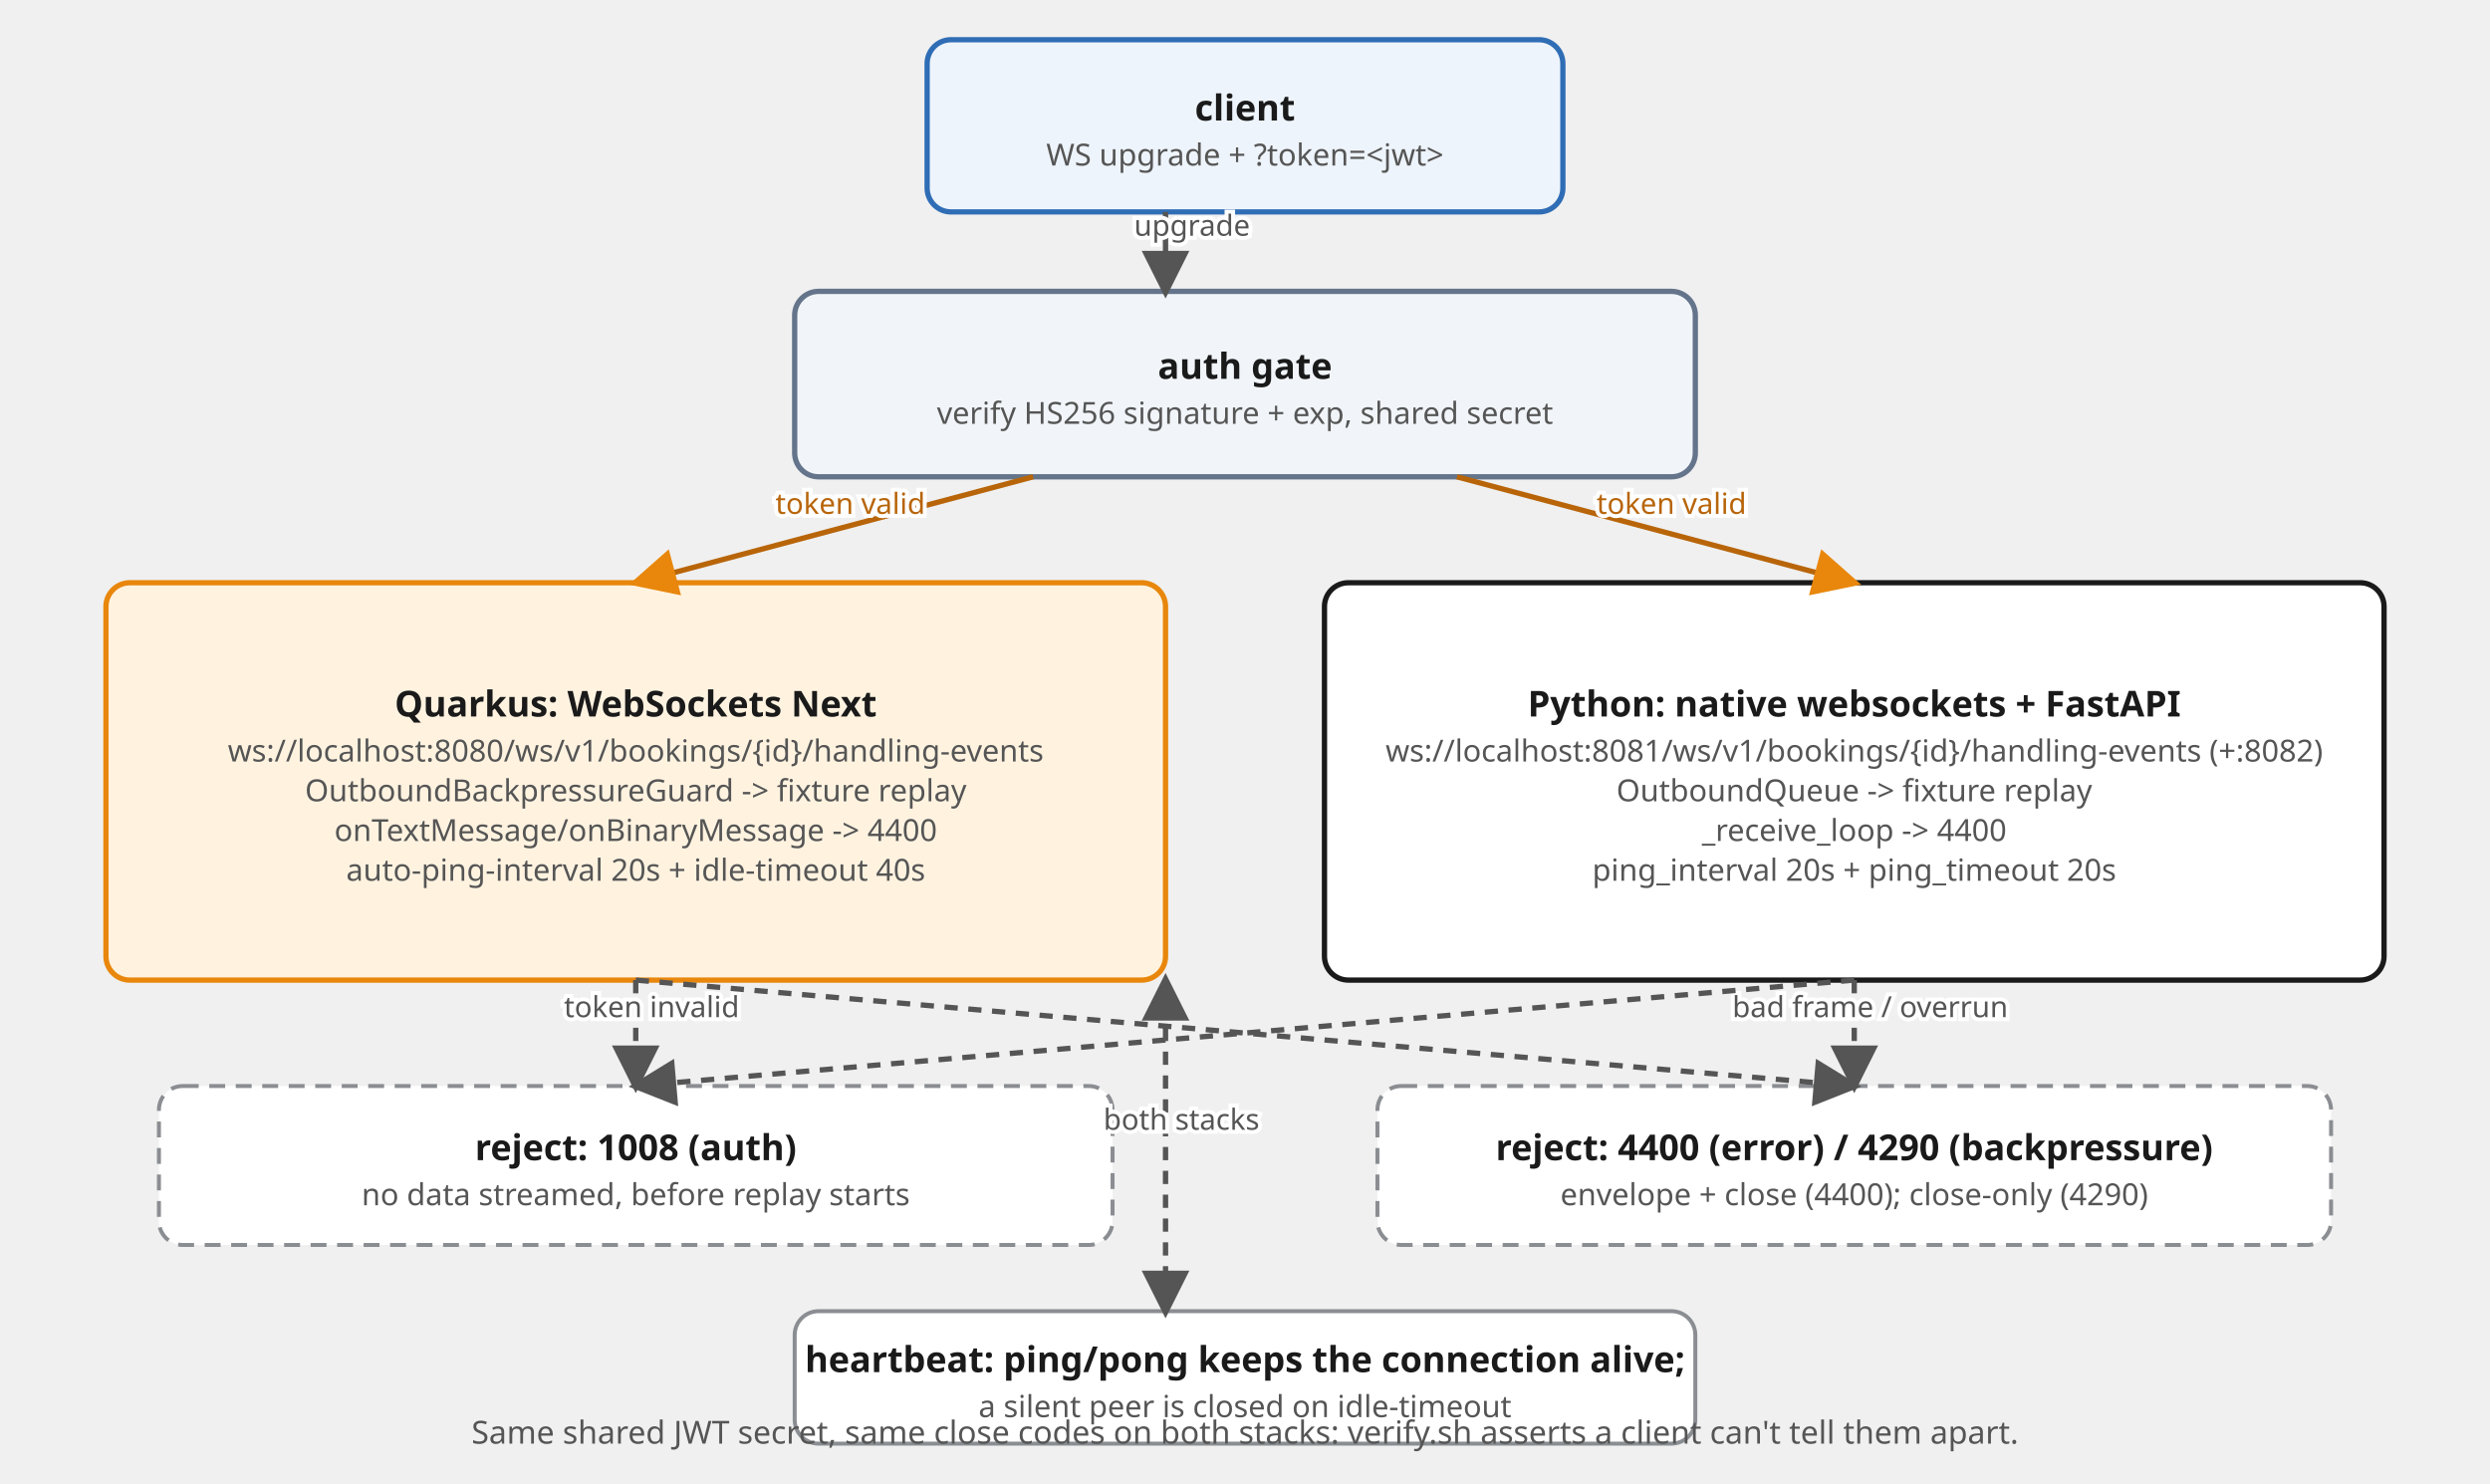
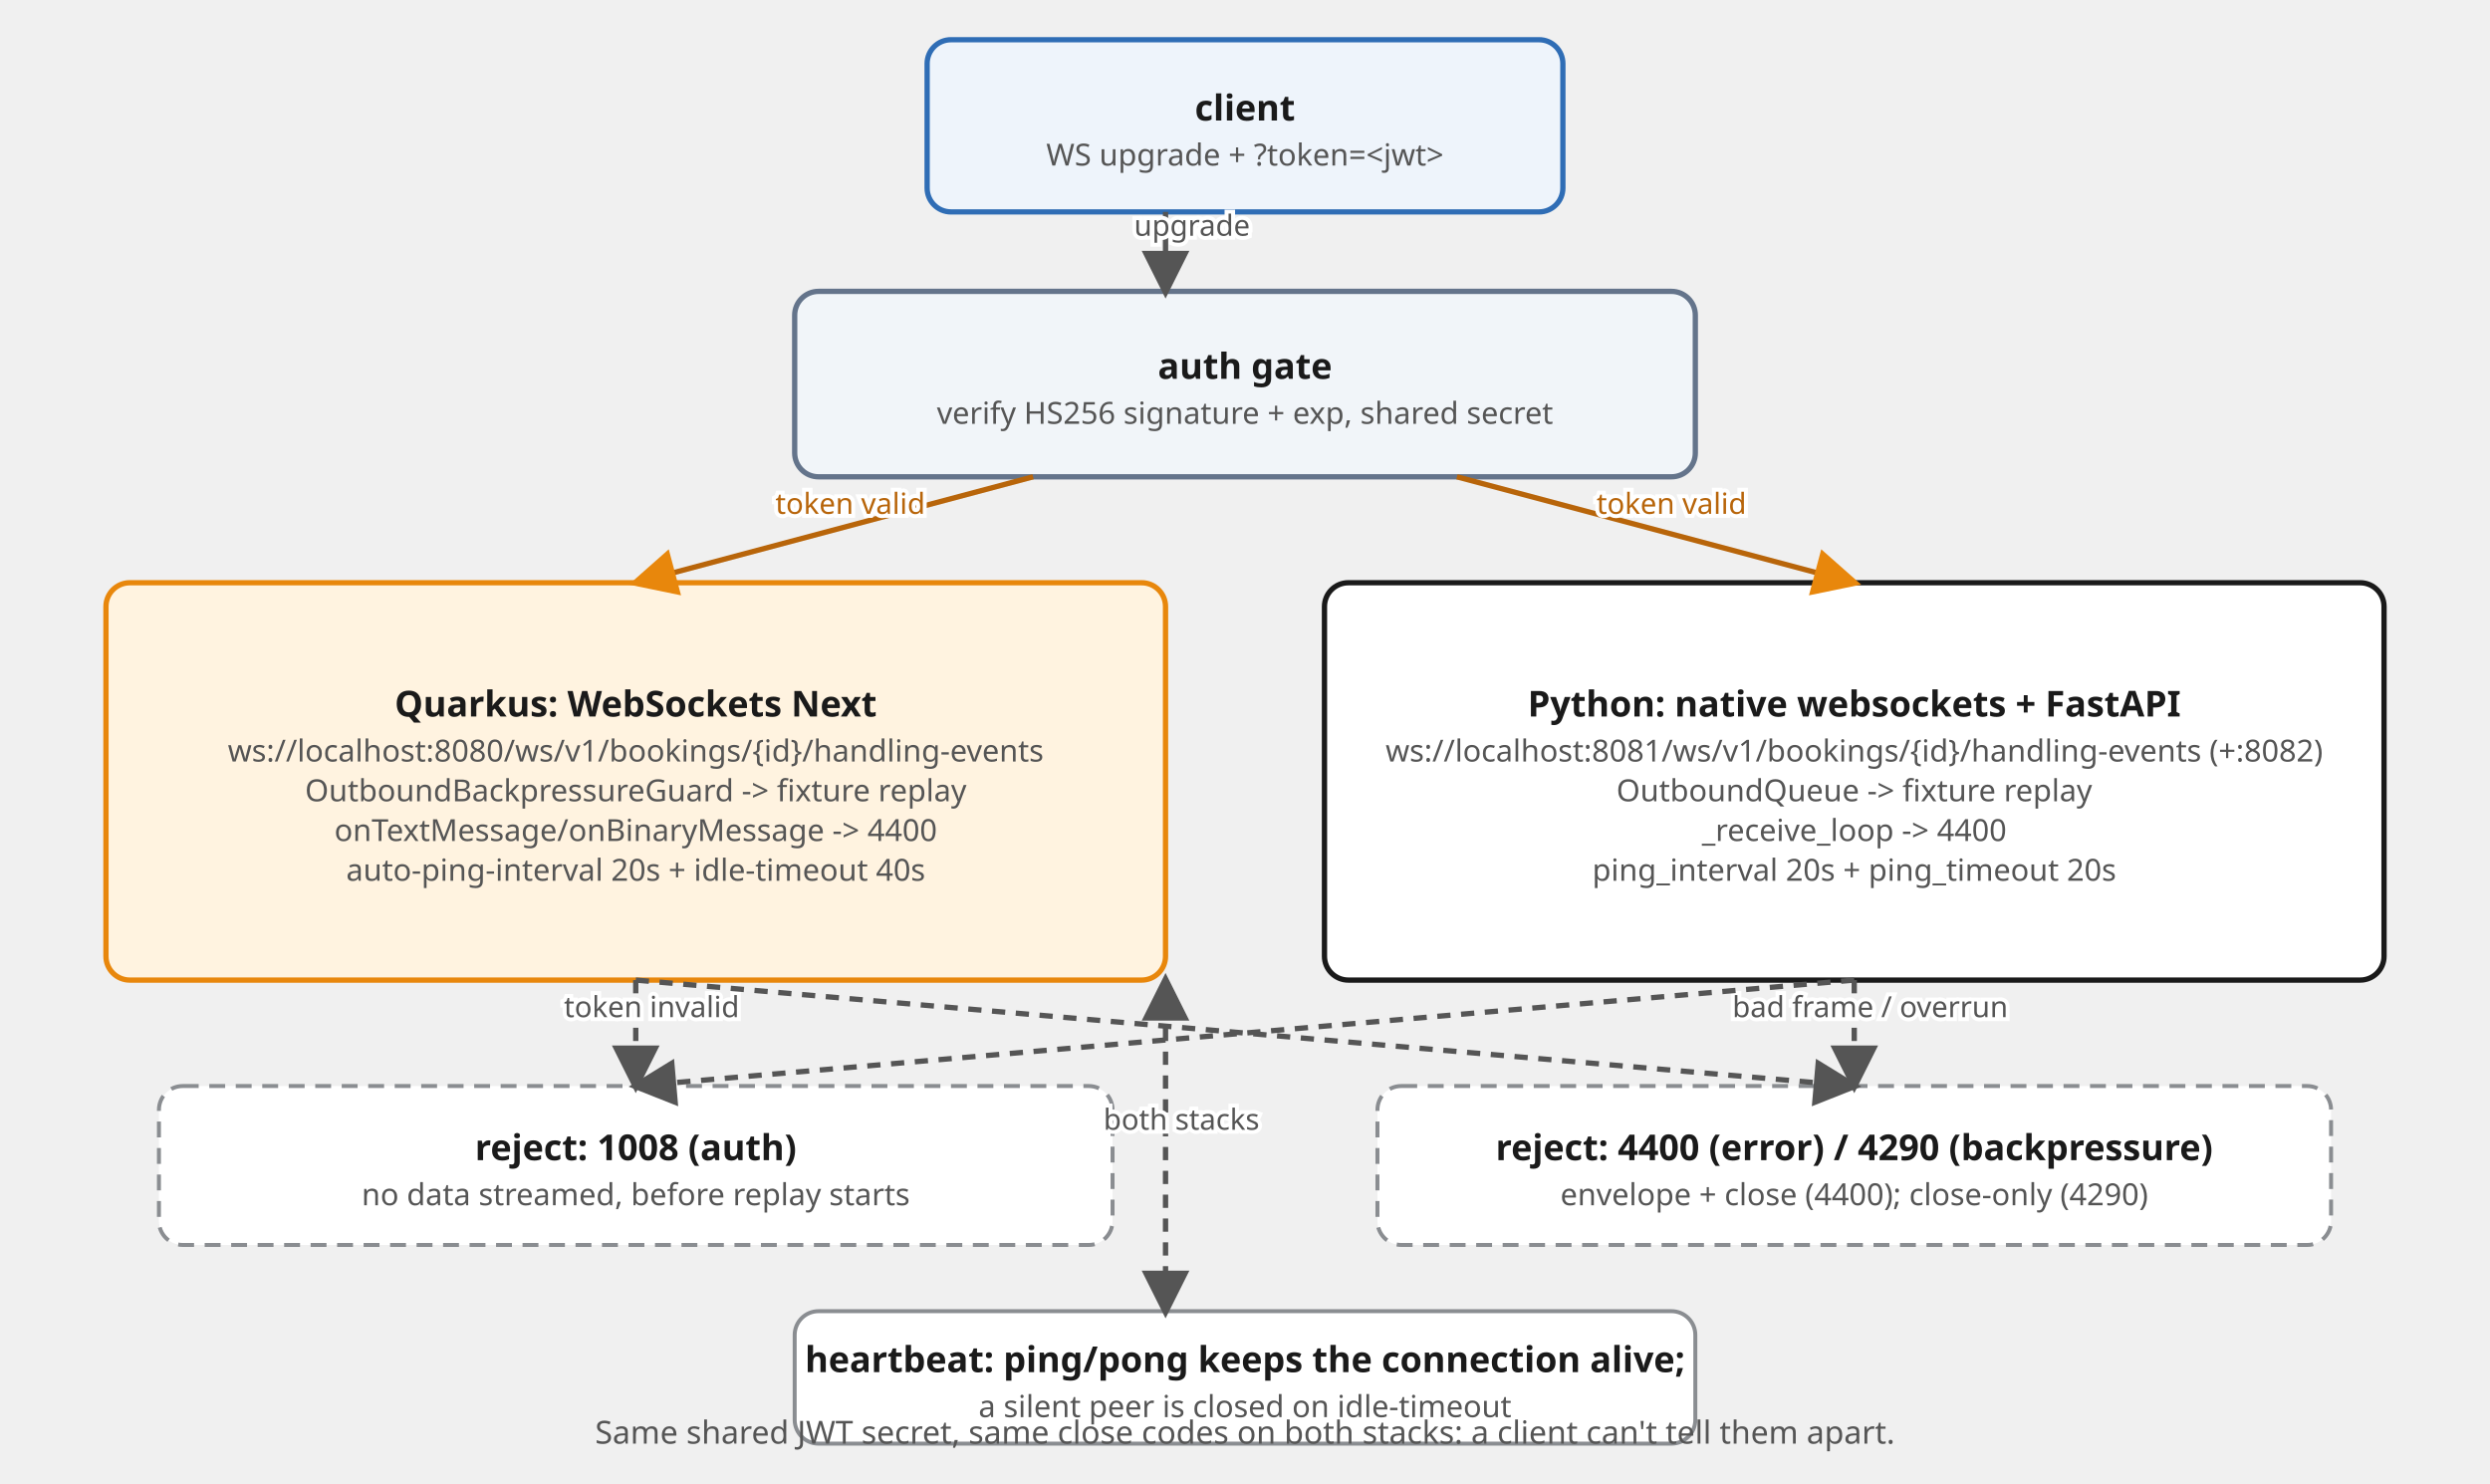
<svg xmlns="http://www.w3.org/2000/svg" viewBox="0 0 940 560" font-family="'Red Hat Text', system-ui, sans-serif" role="img">
  <defs>
    <marker id="a" viewBox="0 0 10 10" refX="8.5" refY="5" markerWidth="9" markerHeight="9" orient="auto-start-reverse">
      <path d="M0,0 L10,5 L0,10 z" fill="#555" />
    </marker>
    <marker id="am" viewBox="0 0 10 10" refX="8.5" refY="5" markerWidth="9" markerHeight="9" orient="auto-start-reverse">
      <path d="M0,0 L10,5 L0,10 z" fill="#e8870c" />
    </marker>
  </defs>
  <rect x="350" y="15" width="240" height="65" rx="9" fill="#eef4fb" stroke="#2f6db5" stroke-width="2" />
  <text x="470.0" y="45.5" font-size="13.5" font-weight="700" fill="#1a1a1a" text-anchor="middle">client</text>
  <text x="470.0" y="62.5" font-size="11.5" fill="#555555" text-anchor="middle">WS upgrade + ?token=&lt;jwt&gt;</text>
  <rect x="300" y="110" width="340" height="70" rx="9" fill="#f1f5f9" stroke="#64748b" stroke-width="2" />
  <text x="470.0" y="143.0" font-size="13.5" font-weight="700" fill="#1a1a1a" text-anchor="middle">auth gate</text>
  <text x="470.0" y="160.0" font-size="11.5" fill="#555555" text-anchor="middle">verify HS256 signature + exp, shared secret</text>
  <rect x="40" y="220" width="400" height="150" rx="9" fill="#fff3e0" stroke="#e8870c" stroke-width="2" />
  <text x="240.0" y="270.5" font-size="13.5" font-weight="700" fill="#1a1a1a" text-anchor="middle">Quarkus: WebSockets Next</text>
  <text x="240.0" y="287.5" font-size="11.5" fill="#555555" text-anchor="middle">ws://localhost:8080/ws/v1/bookings/{id}/handling-events</text>
  <text x="240.0" y="302.5" font-size="11.5" fill="#555555" text-anchor="middle">OutboundBackpressureGuard -&gt; fixture replay</text>
  <text x="240.0" y="317.5" font-size="11.5" fill="#555555" text-anchor="middle">onTextMessage/onBinaryMessage -&gt; 4400</text>
  <text x="240.0" y="332.5" font-size="11.5" fill="#555555" text-anchor="middle">auto-ping-interval 20s + idle-timeout 40s</text>
  <rect x="500" y="220" width="400" height="150" rx="9" fill="#ffffff" stroke="#1a1a1a" stroke-width="2" />
  <text x="700.0" y="270.5" font-size="13.5" font-weight="700" fill="#1a1a1a" text-anchor="middle">Python: native websockets + FastAPI</text>
  <text x="700.0" y="287.5" font-size="11.5" fill="#555555" text-anchor="middle">ws://localhost:8081/ws/v1/bookings/{id}/handling-events (+:8082)</text>
  <text x="700.0" y="302.5" font-size="11.5" fill="#555555" text-anchor="middle">OutboundQueue -&gt; fixture replay</text>
  <text x="700.0" y="317.5" font-size="11.5" fill="#555555" text-anchor="middle">_receive_loop -&gt; 4400</text>
  <text x="700.0" y="332.5" font-size="11.5" fill="#555555" text-anchor="middle">ping_interval 20s + ping_timeout 20s</text>
  <rect x="60" y="410" width="360" height="60" rx="9" fill="#ffffff" stroke="#8a8d91" stroke-width="1.5" stroke-dasharray="6 4" />
  <text x="240.0" y="438.0" font-size="13.5" font-weight="700" fill="#1a1a1a" text-anchor="middle">reject: 1008 (auth)</text>
  <text x="240.0" y="455.0" font-size="11.5" fill="#555555" text-anchor="middle">no data streamed, before replay starts</text>
  <rect x="520" y="410" width="360" height="60" rx="9" fill="#ffffff" stroke="#8a8d91" stroke-width="1.5" stroke-dasharray="6 4" />
  <text x="700.0" y="438.0" font-size="13.5" font-weight="700" fill="#1a1a1a" text-anchor="middle">reject: 4400 (error) / 4290 (backpressure)</text>
  <text x="700.0" y="455.0" font-size="11.5" fill="#555555" text-anchor="middle">envelope + close (4400); close-only (4290)</text>
  <rect x="300" y="495" width="340" height="50" rx="9" fill="#ffffff" stroke="#8a8d91" stroke-width="1.5" />
  <text x="470.0" y="518.0" font-size="13.5" font-weight="700" fill="#1a1a1a" text-anchor="middle">heartbeat: ping/pong keeps the connection alive;</text>
  <text x="470.0" y="535.0" font-size="11.5" fill="#555555" text-anchor="middle">a silent peer is closed on idle-timeout</text>
  <path d="M440,80 L440,110" fill="none" stroke="#555" stroke-width="2" marker-end="url(#a)" />
  <text x="450.0" y="89.0" font-size="11" fill="#ffffff" stroke="#ffffff" stroke-width="3" paint-order="stroke" text-anchor="middle">upgrade</text>
  <text x="450.0" y="89.0" font-size="11" fill="#555" text-anchor="middle">upgrade</text>
  <path d="M390,180 L240,220" fill="none" stroke="#b8650a" stroke-width="2" marker-end="url(#am)" />
  <text x="321.0" y="194.0" font-size="11" fill="#ffffff" stroke="#ffffff" stroke-width="3" paint-order="stroke" text-anchor="middle">token valid</text>
  <text x="321.0" y="194.0" font-size="11" fill="#b8650a" text-anchor="middle">token valid</text>
  <path d="M550,180 L700,220" fill="none" stroke="#b8650a" stroke-width="2" marker-end="url(#am)" />
  <text x="631.0" y="194.0" font-size="11" fill="#ffffff" stroke="#ffffff" stroke-width="3" paint-order="stroke" text-anchor="middle">token valid</text>
  <text x="631.0" y="194.0" font-size="11" fill="#b8650a" text-anchor="middle">token valid</text>
  <path d="M240,370 L240,410" fill="none" stroke="#555" stroke-width="2" stroke-dasharray="5 4" marker-end="url(#a)" />
  <text x="246.0" y="384.0" font-size="11" fill="#ffffff" stroke="#ffffff" stroke-width="3" paint-order="stroke" text-anchor="middle">token invalid</text>
  <text x="246.0" y="384.0" font-size="11" fill="#555" text-anchor="middle">token invalid</text>
  <path d="M700,370 L700,410" fill="none" stroke="#555" stroke-width="2" stroke-dasharray="5 4" marker-end="url(#a)" />
  <text x="706.0" y="384.0" font-size="11" fill="#ffffff" stroke="#ffffff" stroke-width="3" paint-order="stroke" text-anchor="middle">bad frame / overrun</text>
  <text x="706.0" y="384.0" font-size="11" fill="#555" text-anchor="middle">bad frame / overrun</text>
  <path d="M240,370 L700,410" fill="none" stroke="#555" stroke-width="2" stroke-dasharray="5 4" marker-end="url(#a)" />
  <path d="M700,370 L240,410" fill="none" stroke="#555" stroke-width="2" stroke-dasharray="5 4" marker-end="url(#a)" />
  <path d="M440,370 L440,495" fill="none" stroke="#555" stroke-width="2" stroke-dasharray="5 4" marker-start="url(#a)" marker-end="url(#a)" />
  <text x="446.0" y="426.5" font-size="11" fill="#ffffff" stroke="#ffffff" stroke-width="3" paint-order="stroke" text-anchor="middle">both stacks</text>
  <text x="446.0" y="426.5" font-size="11" fill="#555" text-anchor="middle">both stacks</text>
-   <text x="470" y="545" font-size="12" fill="#555555" text-anchor="middle">Same shared JWT secret, same close codes on both stacks: verify.sh asserts a client can't tell them apart.</text>
+   <text x="470" y="545" font-size="12" fill="#555555" text-anchor="middle">Same shared JWT secret, same close codes on both stacks: a client can't tell them apart.</text>
</svg>
